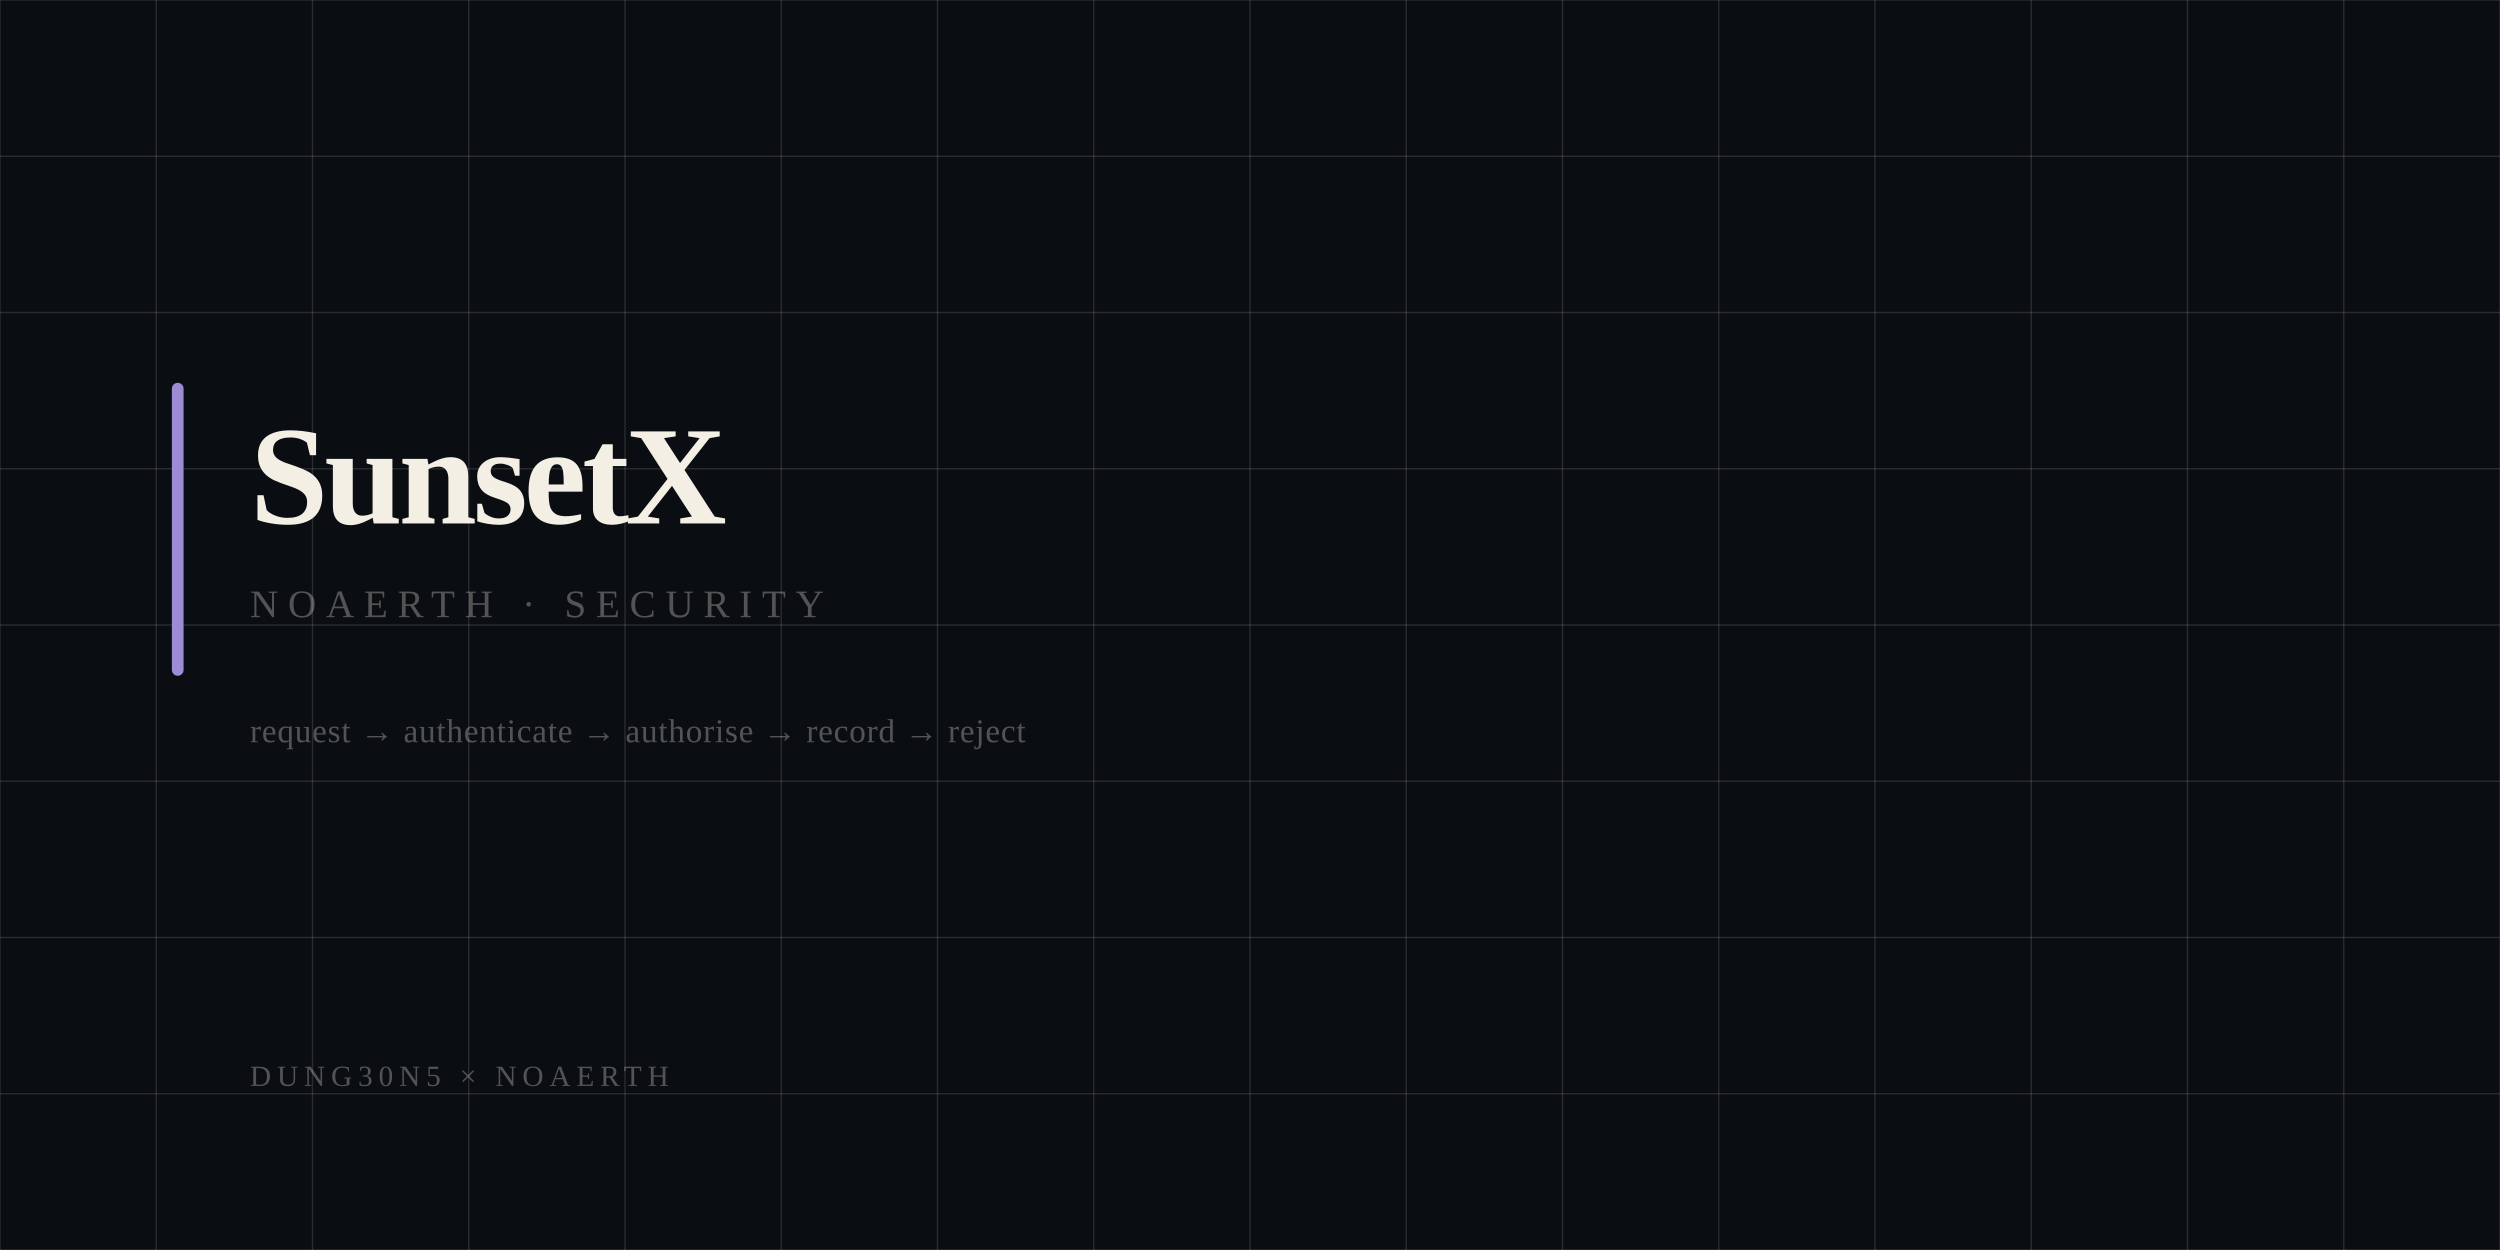
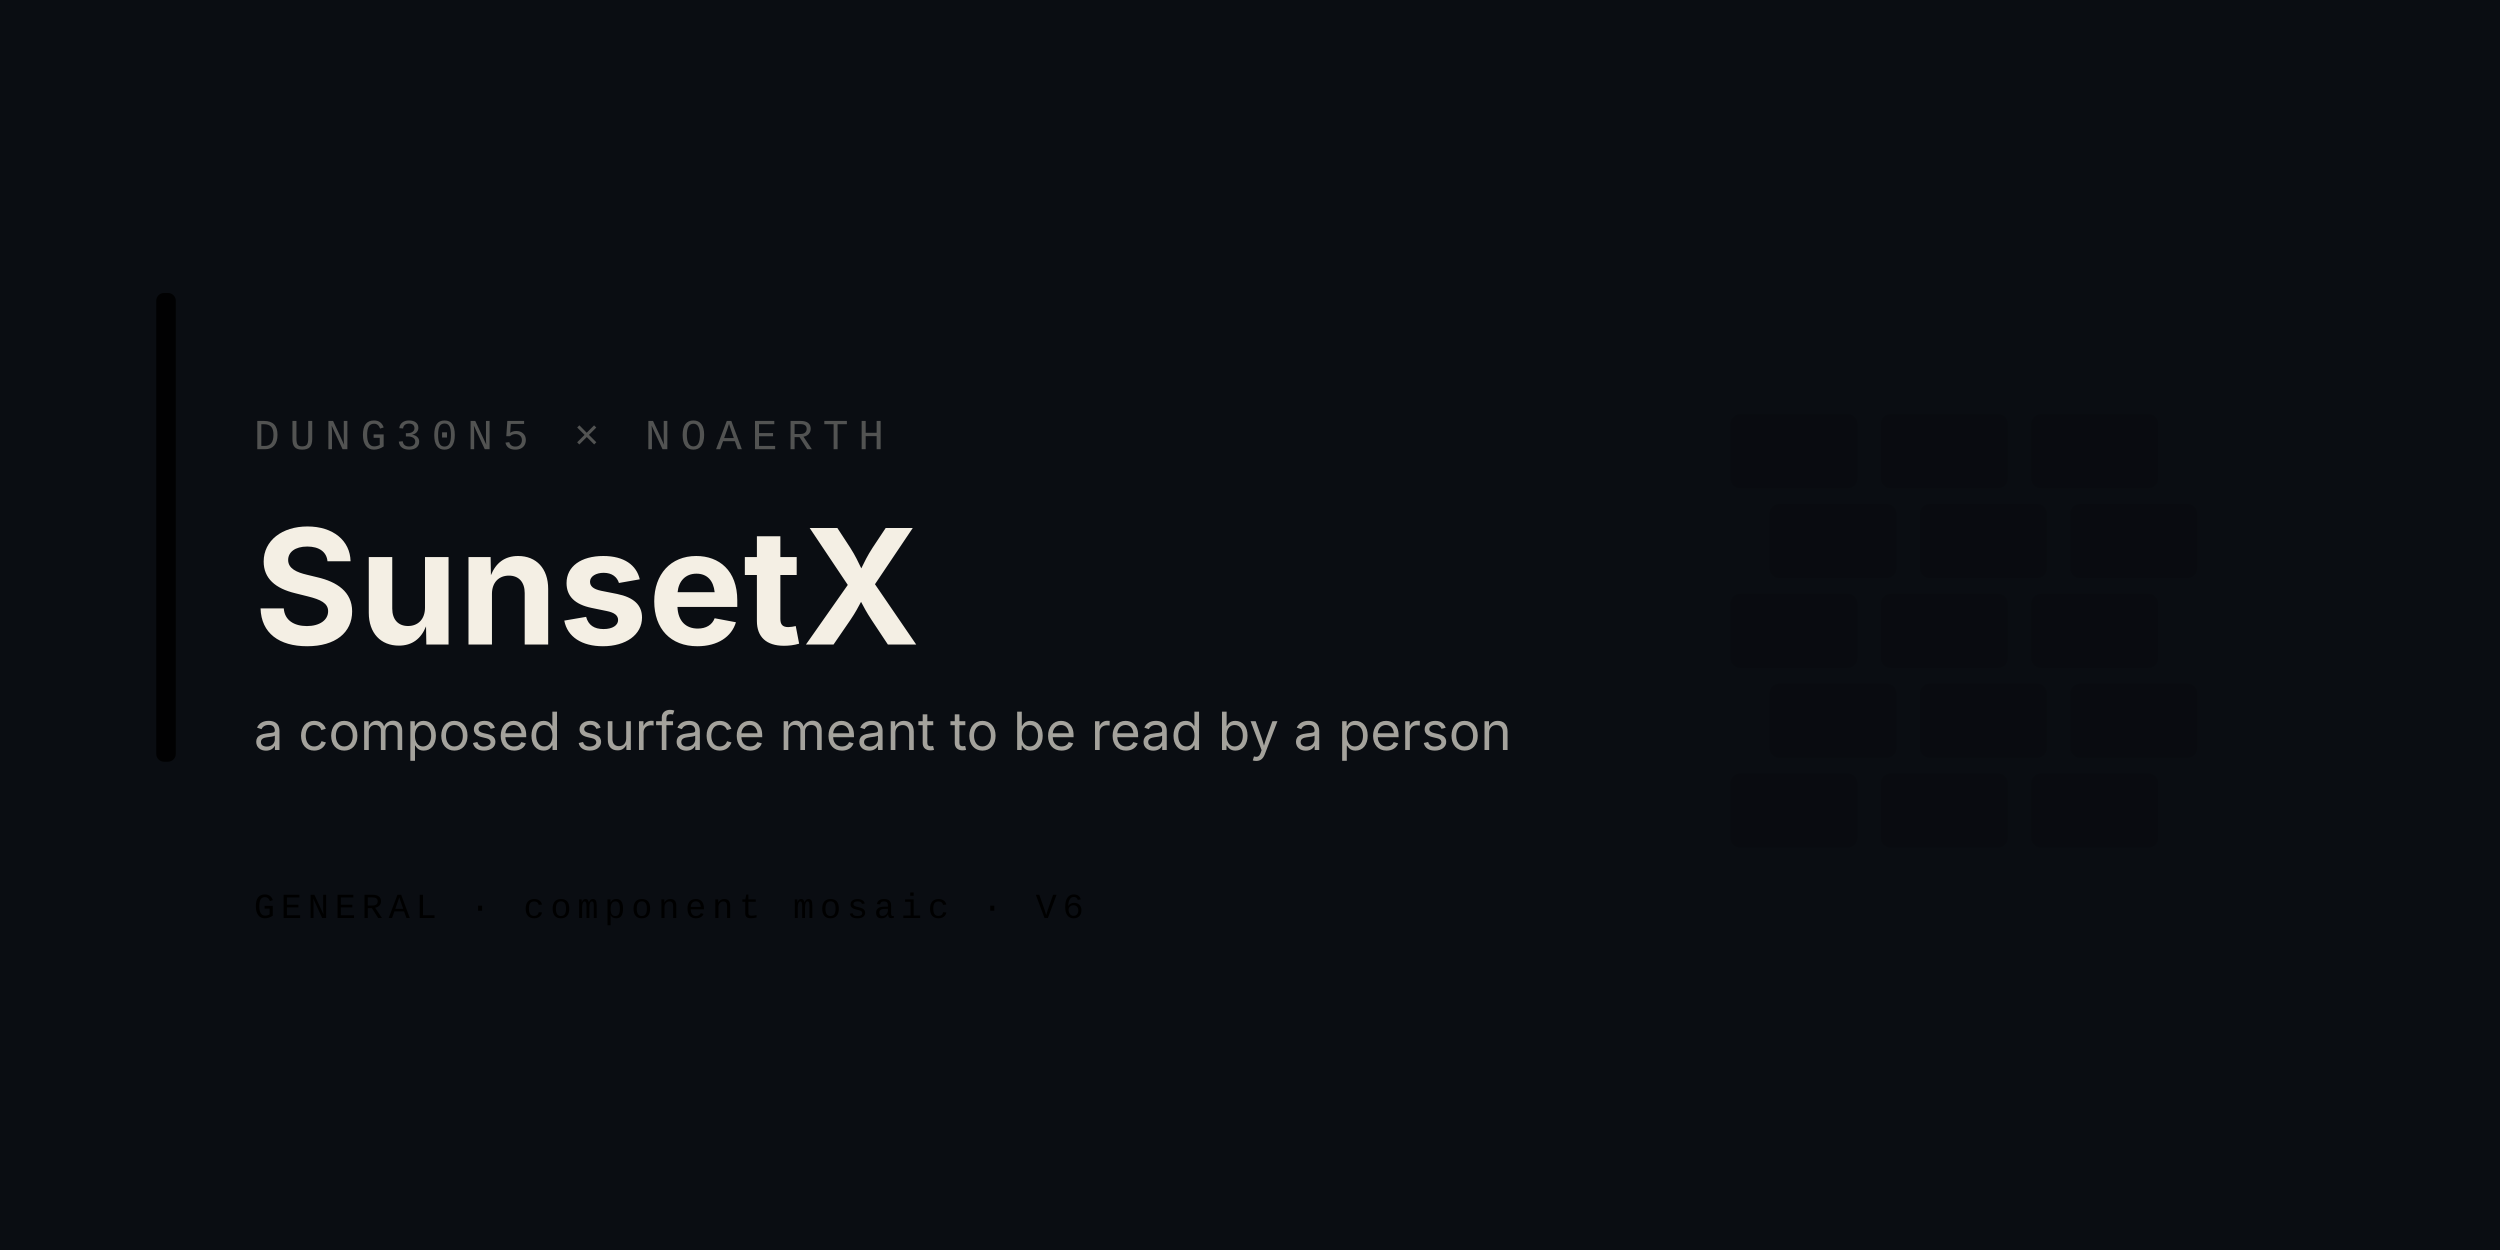
- <svg xmlns="http://www.w3.org/2000/svg" viewBox="0 0 1280 640" width="1280" height="640" role="img" aria-label="SunsetX — NOAERTH project card.">
+ <svg xmlns="http://www.w3.org/2000/svg" viewBox="0 0 1280 640" width="1280" height="640" role="img" aria-label="SunsetX project card">
  <rect width="1280" height="640" fill="#0a0d12" />
-   <line x1="0" y1="0" x2="0" y2="640" stroke="#f4efe424" stroke-width="0.7" />
-   <line x1="80" y1="0" x2="80" y2="640" stroke="#f4efe424" stroke-width="0.7" />
-   <line x1="160" y1="0" x2="160" y2="640" stroke="#f4efe424" stroke-width="0.7" />
-   <line x1="240" y1="0" x2="240" y2="640" stroke="#f4efe424" stroke-width="0.7" />
-   <line x1="320" y1="0" x2="320" y2="640" stroke="#f4efe424" stroke-width="0.7" />
-   <line x1="400" y1="0" x2="400" y2="640" stroke="#f4efe424" stroke-width="0.7" />
-   <line x1="480" y1="0" x2="480" y2="640" stroke="#f4efe424" stroke-width="0.7" />
-   <line x1="560" y1="0" x2="560" y2="640" stroke="#f4efe424" stroke-width="0.7" />
-   <line x1="640" y1="0" x2="640" y2="640" stroke="#f4efe424" stroke-width="0.7" />
-   <line x1="720" y1="0" x2="720" y2="640" stroke="#f4efe424" stroke-width="0.7" />
-   <line x1="800" y1="0" x2="800" y2="640" stroke="#f4efe424" stroke-width="0.7" />
-   <line x1="880" y1="0" x2="880" y2="640" stroke="#f4efe424" stroke-width="0.7" />
-   <line x1="960" y1="0" x2="960" y2="640" stroke="#f4efe424" stroke-width="0.7" />
-   <line x1="1040" y1="0" x2="1040" y2="640" stroke="#f4efe424" stroke-width="0.7" />
-   <line x1="1120" y1="0" x2="1120" y2="640" stroke="#f4efe424" stroke-width="0.7" />
-   <line x1="1200" y1="0" x2="1200" y2="640" stroke="#f4efe424" stroke-width="0.7" />
-   <line x1="1280" y1="0" x2="1280" y2="640" stroke="#f4efe424" stroke-width="0.7" />
-   <line x1="0" y1="0" x2="1280" y2="0" stroke="#f4efe424" stroke-width="0.7" />
-   <line x1="0" y1="80" x2="1280" y2="80" stroke="#f4efe424" stroke-width="0.7" />
-   <line x1="0" y1="160" x2="1280" y2="160" stroke="#f4efe424" stroke-width="0.7" />
-   <line x1="0" y1="240" x2="1280" y2="240" stroke="#f4efe424" stroke-width="0.7" />
-   <line x1="0" y1="320" x2="1280" y2="320" stroke="#f4efe424" stroke-width="0.7" />
-   <line x1="0" y1="400" x2="1280" y2="400" stroke="#f4efe424" stroke-width="0.7" />
-   <line x1="0" y1="480" x2="1280" y2="480" stroke="#f4efe424" stroke-width="0.7" />
-   <line x1="0" y1="560" x2="1280" y2="560" stroke="#f4efe424" stroke-width="0.7" />
-   <line x1="0" y1="640" x2="1280" y2="640" stroke="#f4efe424" stroke-width="0.7" />
-   <rect x="88" y="196" width="6" height="150" rx="3" fill="#9d8bd6" />
-   <text x="128" y="268" fill="#f4efe4" font-size="72" font-weight="680" letter-spacing="-2">SunsetX</text>
-   <text x="128" y="316" fill="#f4efe44f" font-size="20" letter-spacing="5">NOAERTH · SECURITY</text>
-   <text x="128" y="380" fill="#f4efe44f" font-size="17" letter-spacing="0.4">request → authenticate → authorise → record → reject</text>
-   <text x="128" y="556" fill="#f4efe44f" font-size="15" letter-spacing="3">DUNG30N5 × NOAERTH</text>
+   <rect x="886" y="396" width="65" height="38" rx="5" fill="mint" fill-opacity="0.12" stroke="mint" stroke-width="1.1" stroke-opacity="0.4" />
+   <rect x="963" y="396" width="65" height="38" rx="5" fill="mint" fill-opacity="0.12" stroke="mint" stroke-width="1.1" stroke-opacity="0.4" />
+   <rect x="1040" y="396" width="65" height="38" rx="5" fill="mint" fill-opacity="0.12" stroke="mint" stroke-width="1.1" stroke-opacity="0.4" />
+   <rect x="906" y="350" width="65" height="38" rx="5" fill="mint" fill-opacity="0.12" stroke="mint" stroke-width="1.1" stroke-opacity="0.4" />
+   <rect x="983" y="350" width="65" height="38" rx="5" fill="mint" fill-opacity="0.12" stroke="mint" stroke-width="1.1" stroke-opacity="0.4" />
+   <rect x="1060" y="350" width="65" height="38" rx="5" fill="mint" fill-opacity="0.12" stroke="mint" stroke-width="1.1" stroke-opacity="0.4" />
+   <rect x="886" y="304" width="65" height="38" rx="5" fill="mint" fill-opacity="0.12" stroke="mint" stroke-width="1.1" stroke-opacity="0.4" />
+   <rect x="963" y="304" width="65" height="38" rx="5" fill="mint" fill-opacity="0.12" stroke="mint" stroke-width="1.1" stroke-opacity="0.4" />
+   <rect x="1040" y="304" width="65" height="38" rx="5" fill="mint" fill-opacity="0.12" stroke="mint" stroke-width="1.1" stroke-opacity="0.4" />
+   <rect x="906" y="258" width="65" height="38" rx="5" fill="mint" fill-opacity="0.12" stroke="mint" stroke-width="1.1" stroke-opacity="0.4" />
+   <rect x="983" y="258" width="65" height="38" rx="5" fill="mint" fill-opacity="0.12" stroke="mint" stroke-width="1.1" stroke-opacity="0.4" />
+   <rect x="1060" y="258" width="65" height="38" rx="5" fill="mint" fill-opacity="0.12" stroke="mint" stroke-width="1.1" stroke-opacity="0.4" />
+   <rect x="886" y="212" width="65" height="38" rx="5" fill="mint" fill-opacity="0.12" stroke="mint" stroke-width="1.1" stroke-opacity="0.4" />
+   <rect x="963" y="212" width="65" height="38" rx="5" fill="mint" fill-opacity="0.12" stroke="mint" stroke-width="1.1" stroke-opacity="0.4" />
+   <rect x="1040" y="212" width="65" height="38" rx="5" fill="mint" fill-opacity="0.12" stroke="mint" stroke-width="1.1" stroke-opacity="0.4" />
+   <rect x="80" y="150" width="10" height="240" rx="4" fill="mint" opacity="0.9" />
+   <text x="130" y="230" font-family="ui-monospace, SFMono-Regular, Menlo, Monaco, Consolas, 'Liberation Mono', monospace" font-size="22" letter-spacing="5" fill="#f4efe44f">DUNG30N5 × NOAERTH</text>
+   <text x="130" y="330" font-family="-apple-system, BlinkMacSystemFont, 'Segoe UI', Inter, Helvetica, Arial, sans-serif" font-size="82" font-weight="700" fill="#f4efe4">SunsetX</text>
+   <text x="130" y="384" font-family="-apple-system, BlinkMacSystemFont, 'Segoe UI', Inter, Helvetica, Arial, sans-serif" font-size="27" fill="#f4efe4a8">a composed surface meant to be read by a person</text>
+   <text x="130" y="470" font-family="ui-monospace, SFMono-Regular, Menlo, Monaco, Consolas, 'Liberation Mono', monospace" font-size="18" fill="mint" letter-spacing="3">GENERAL · component mosaic · V6</text>
</svg>
